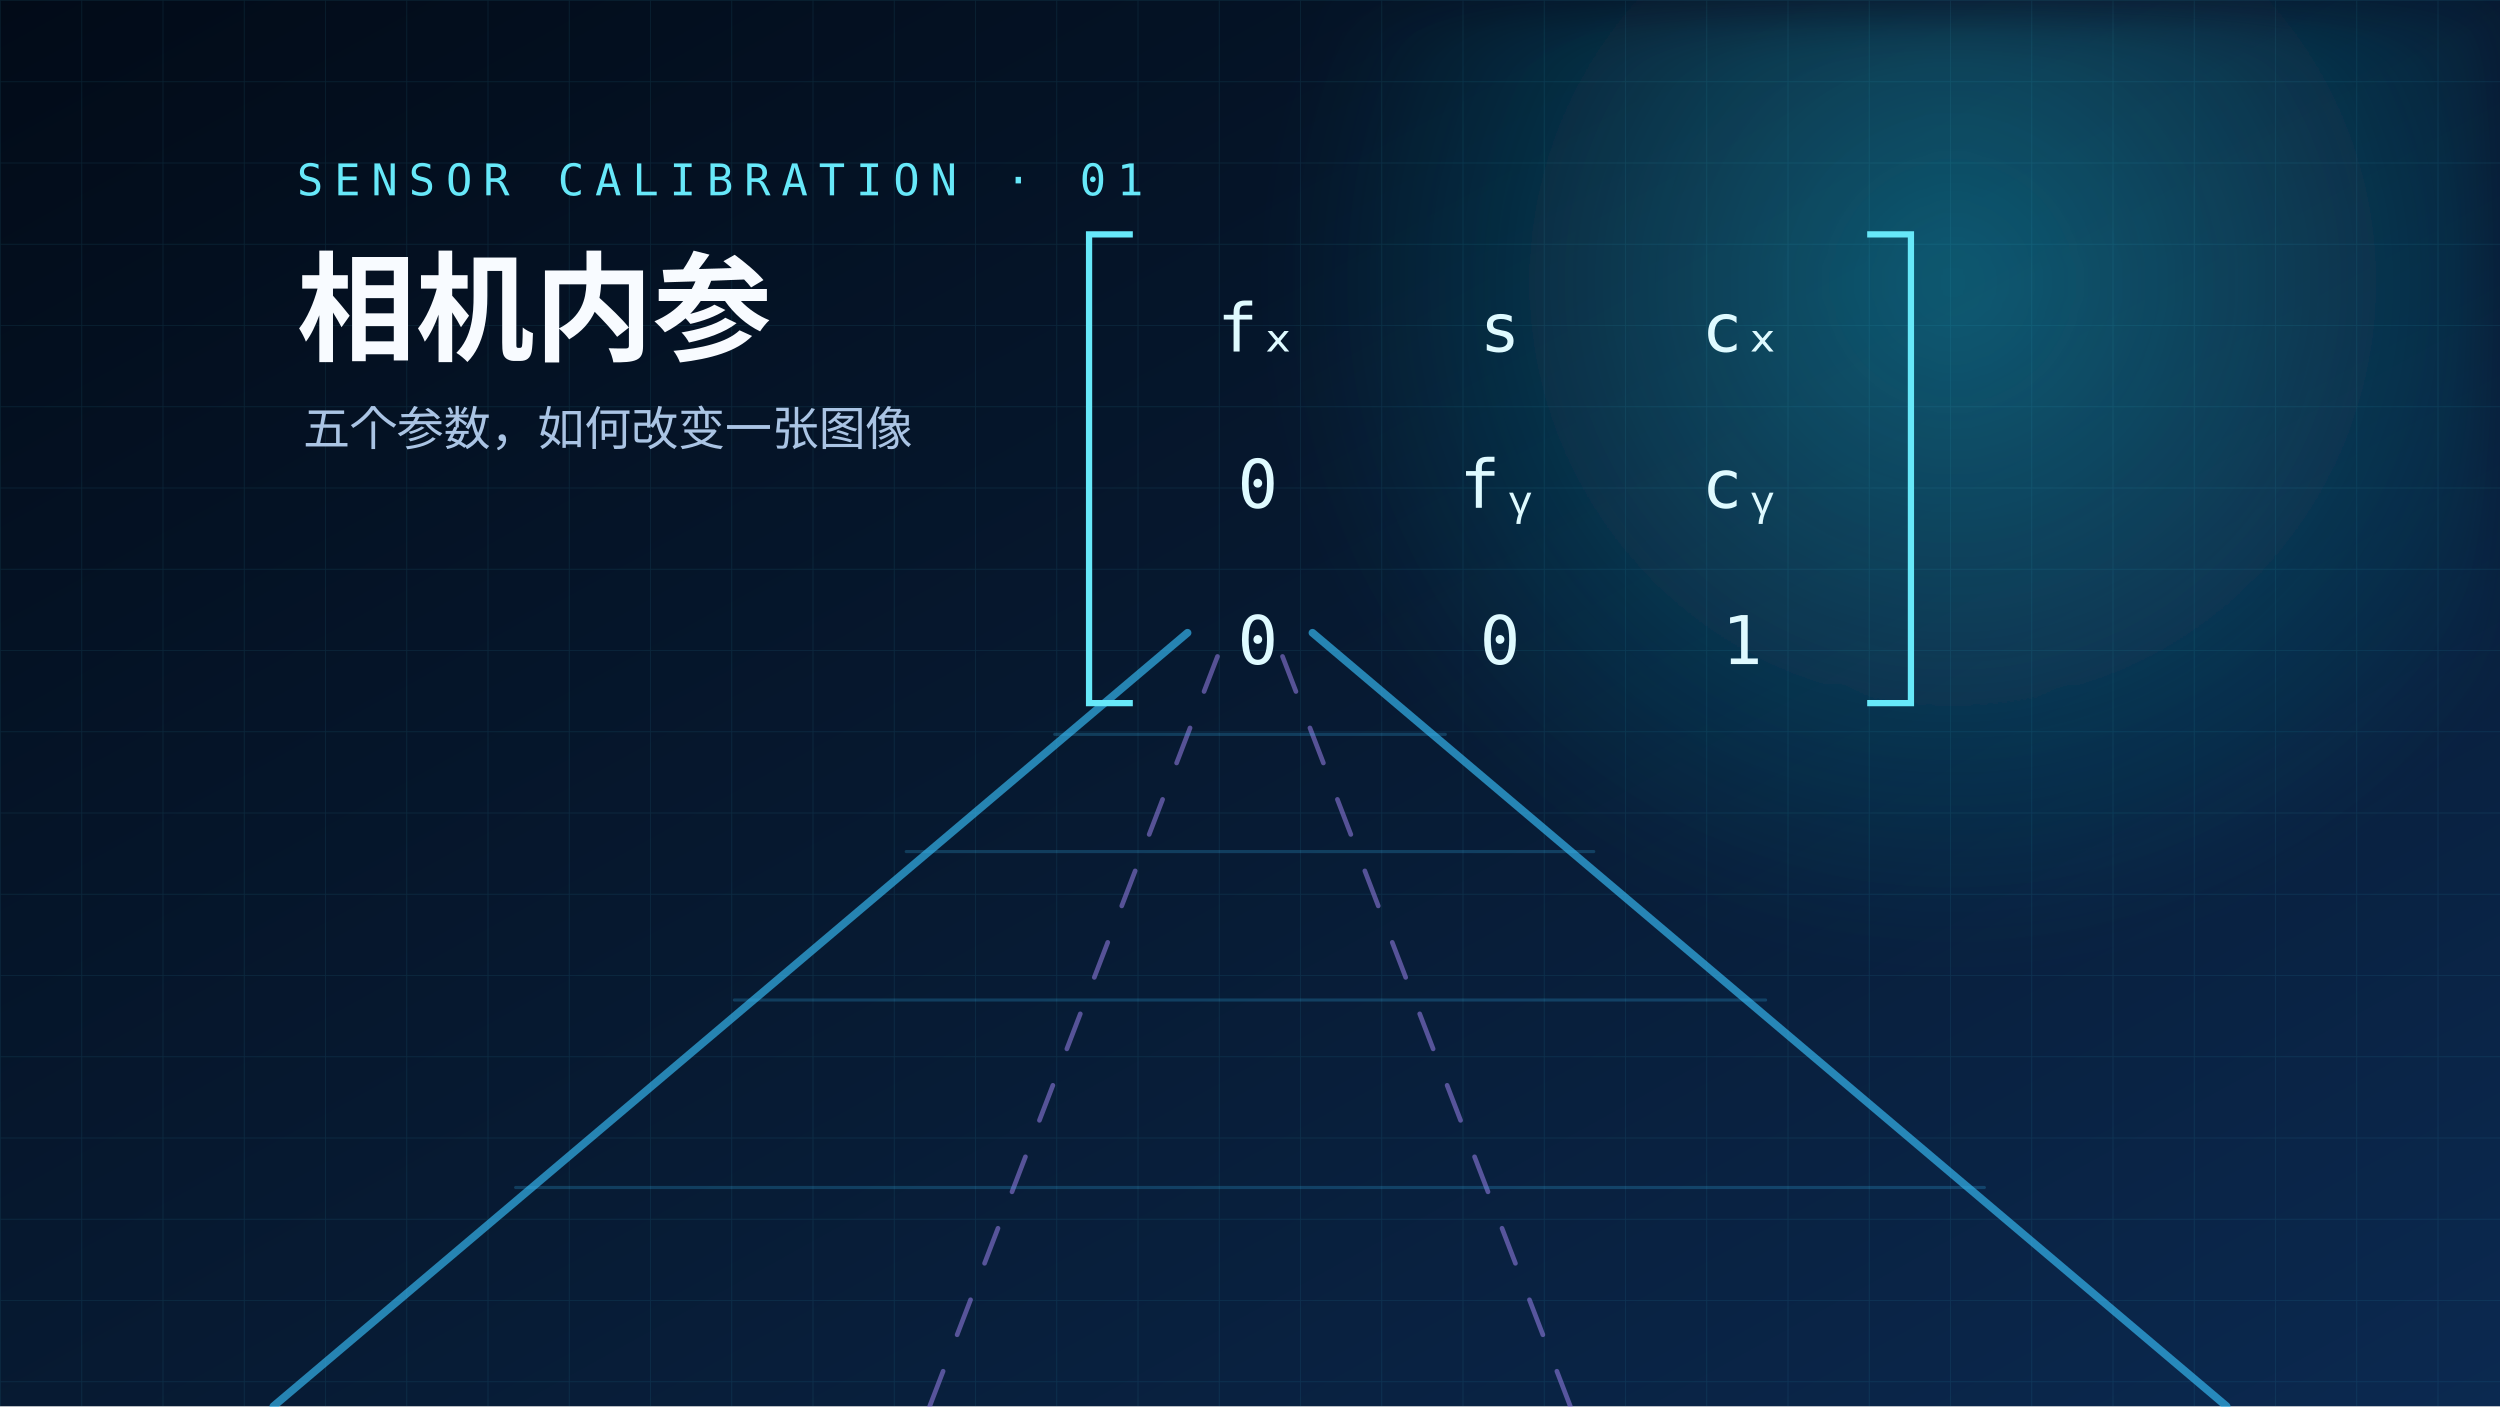
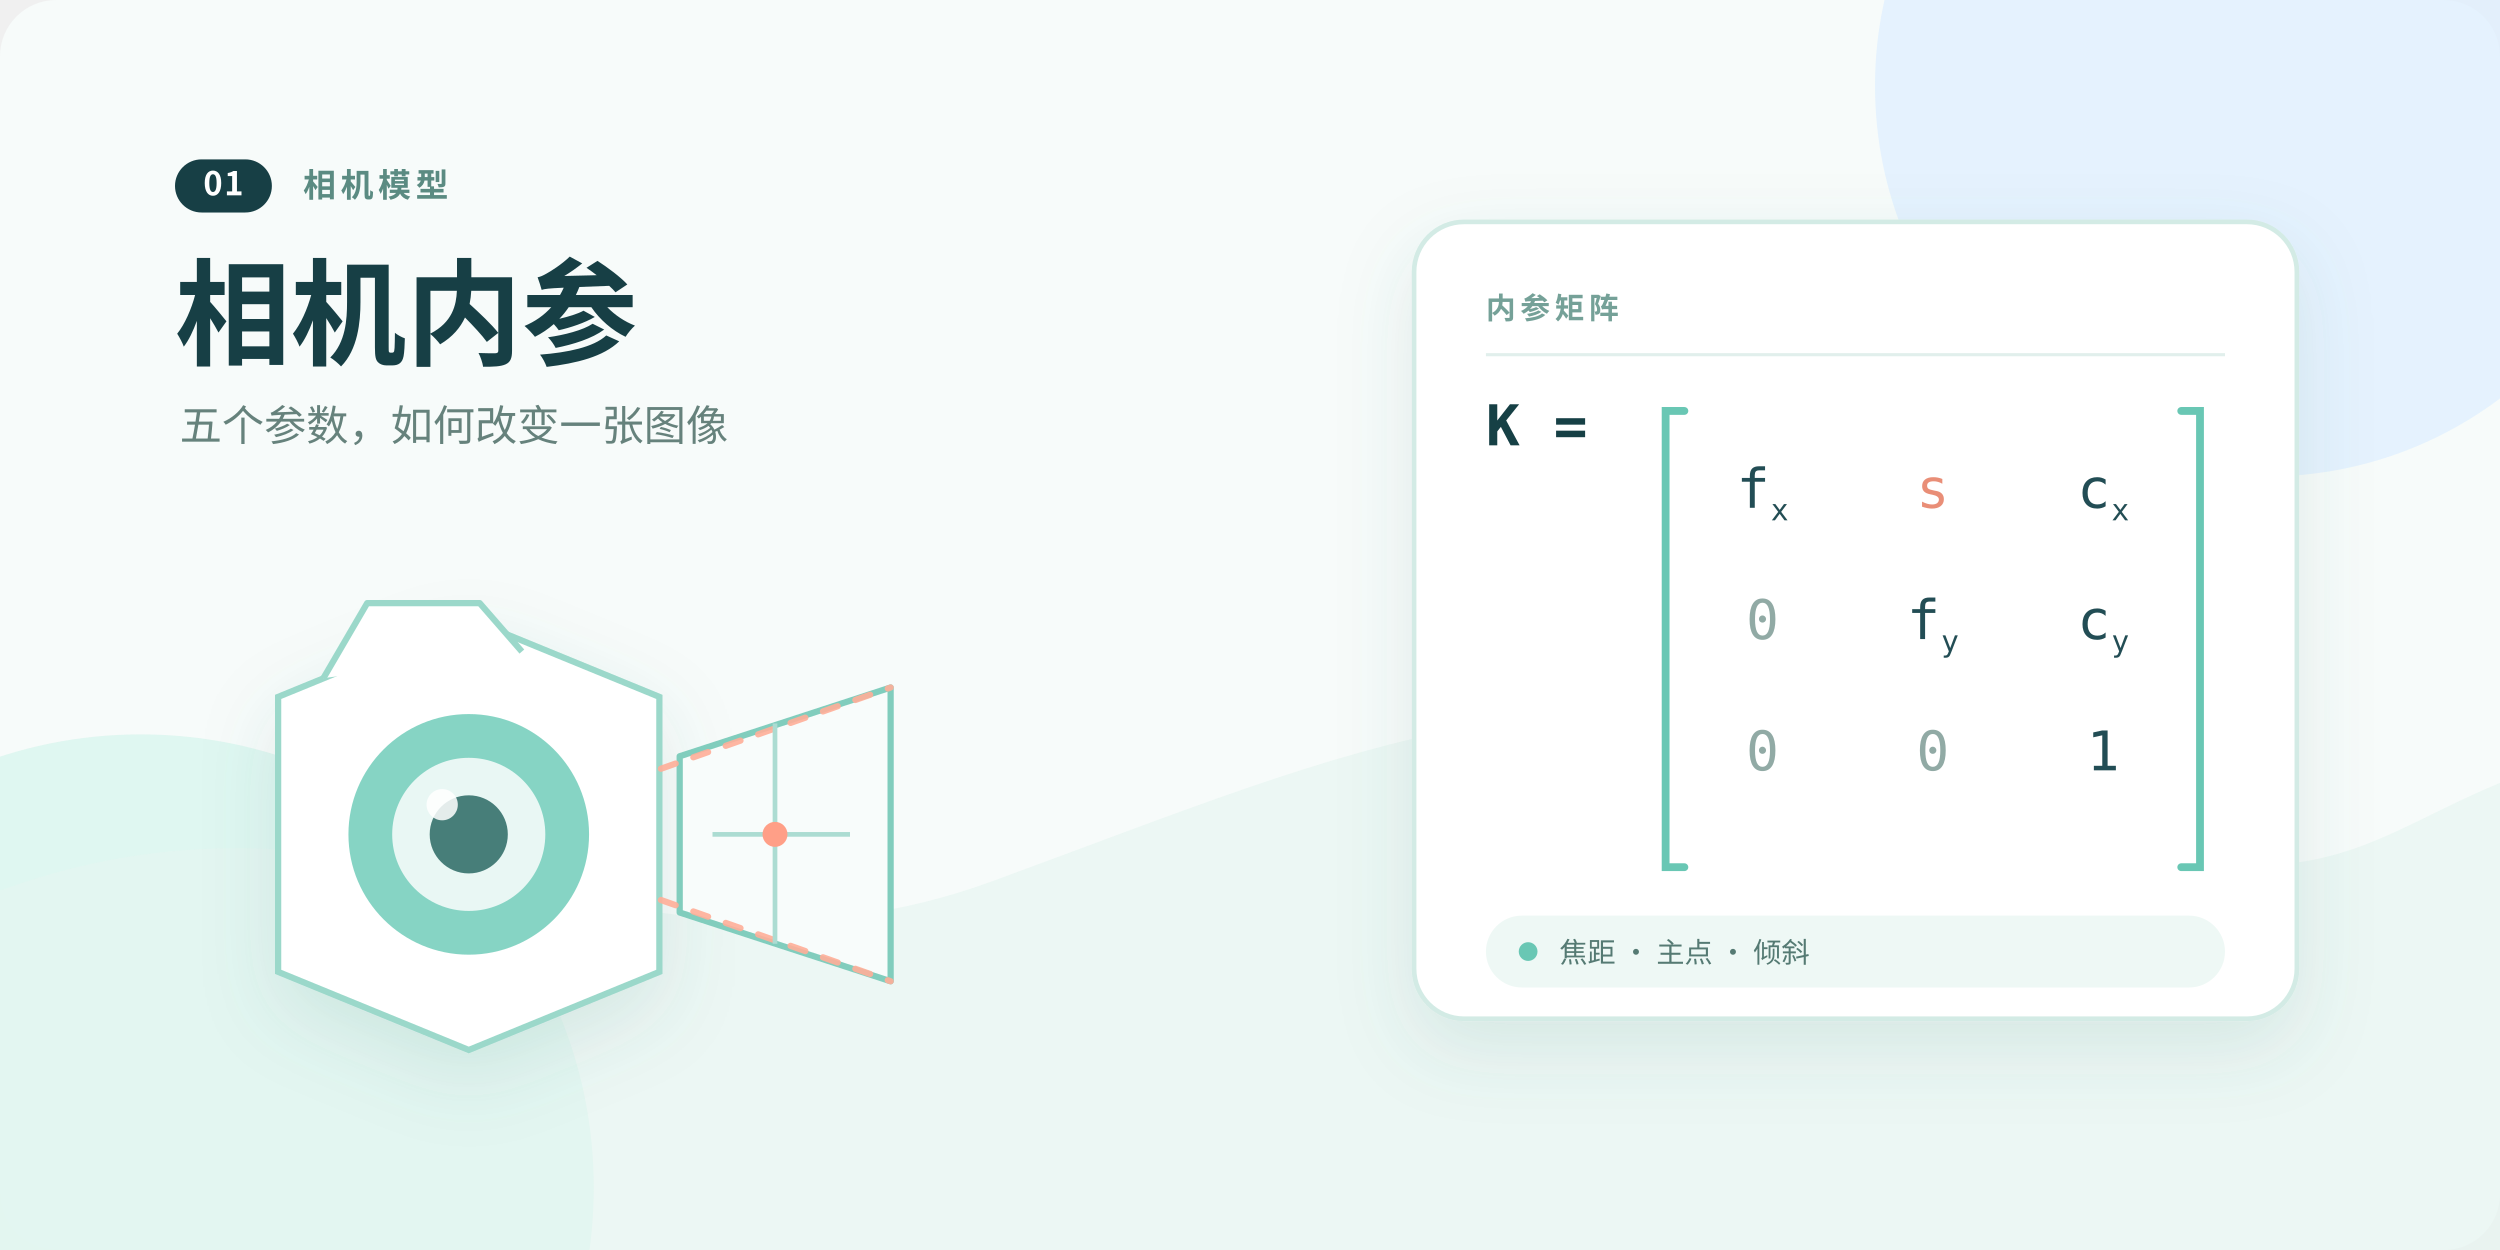
- <svg xmlns="http://www.w3.org/2000/svg" viewBox="0 0 1600 900" role="img" aria-labelledby="title desc">
+ <svg xmlns="http://www.w3.org/2000/svg" viewBox="0 0 1600 800" role="img" aria-labelledby="title desc">
  <defs>
-     <linearGradient id="bg" x1="0" y1="0" x2="1" y2="1">
-       <stop stop-color="#020b18" />
-       <stop offset=".55" stop-color="#071b34" />
-       <stop offset="1" stop-color="#0b2950" />
-     </linearGradient>
-     <radialGradient id="glow">
-       <stop stop-color="#22d3ee" stop-opacity=".35" />
-       <stop offset="1" stop-color="#22d3ee" stop-opacity="0" />
-     </radialGradient>
-     <pattern id="grid" width="52" height="52" patternUnits="userSpaceOnUse">
-       <path d="M52 0H0V52" fill="none" stroke="#45cfe8" stroke-opacity=".1" />
-     </pattern>
-     <filter id="blur">
-       <feGaussianBlur stdDeviation="22" />
+     <filter id="shadow" x="-20%" y="-25%" width="140%" height="160%">
+       <feDropShadow dx="0" dy="18" stdDeviation="24" flood-color="#4e7d73" flood-opacity=".13" />
    </filter>
  </defs>
-   <rect width="1600" height="900" fill="url(#bg)" />
-   <rect width="1600" height="900" fill="url(#grid)" />
-   <circle cx="1250" cy="180" r="430" fill="url(#glow)" filter="url(#blur)" />
-   <g fill="none" stroke-linecap="round">
-     <path d="M175 900 760 405M1425 900 840 405" stroke="#38bdf8" stroke-width="5" stroke-opacity=".65" />
-     <path d="M595 900 785 405M1005 900 815 405" stroke="#a78bfa" stroke-width="3" stroke-opacity=".5" stroke-dasharray="24 25" />
-     <path d="M330 760h940M470 640h660M580 545h440M675 470h250" stroke="#38bdf8" stroke-opacity=".22" stroke-width="2" />
+   <rect width="1600" height="800" rx="36" fill="#f7fbfa" />
+   <circle cx="1450" cy="55" r="250" fill="#deefff" opacity=".72" />
+   <circle cx="90" cy="760" r="290" fill="#ddf6ef" opacity=".9" />
+   <path d="M0 570C245 480 400 650 635 564S1015 407 1244 501s255 42 356 0v299H0Z" fill="#e5f5f0" opacity=".62" />
+   <g transform="translate(112 102)">
+     <g font-family="'Noto Sans CJK SC', 'Microsoft YaHei', sans-serif" font-size="21" font-weight="700" letter-spacing="3">
+       <rect width="62" height="34" rx="17" fill="#173f45" />
+       <text x="31" y="23" fill="#ffffff" text-anchor="middle" letter-spacing="1">01</text>
+       <text x="82" y="24" fill="#5b8b82">相机模型</text>
+     </g>
+     <text x="0" y="126" fill="#173f45" font-family="'Noto Sans CJK SC', 'Microsoft YaHei', sans-serif" font-size="74" font-weight="700">相机内参</text>
+     <text x="3" y="180" fill="#66827c" font-family="'Noto Sans CJK SC', 'Microsoft YaHei', sans-serif" font-size="27">五个参数，如何改变一张图像</text>
+     <g transform="translate(18 270)">
+       <path d="M48 74 170 24l122 50v176L170 300 48 250Z" fill="#ffffff" stroke="#9bd8ca" stroke-width="4" filter="url(#shadow)" />
+       <circle cx="170" cy="162" r="77" fill="#86d4c4" />
+       <circle cx="170" cy="162" r="49" fill="#ffffff" opacity=".82" />
+       <circle cx="170" cy="162" r="25" fill="#477e79" />
+       <circle cx="153" cy="143" r="10" fill="#ffffff" opacity=".85" />
+       <path d="M77 62 105 14h72l27 31" fill="#ffffff" stroke="#9bd8ca" stroke-width="4" stroke-linejoin="round" />
+       <path d="M305 112 440 68v188l-135-44Z" fill="#f8fcfb" stroke="#81cdbd" stroke-width="4" stroke-linejoin="round" />
+       <path d="m293 120 147-52M293 204l147 52" fill="none" stroke="#ffae98" stroke-width="4" stroke-linecap="round" stroke-dasharray="10 12" opacity=".9" />
+       <line x1="366" y1="91" x2="366" y2="232" stroke="#acdcd2" stroke-width="3" />
+       <line x1="326" y1="162" x2="414" y2="162" stroke="#acdcd2" stroke-width="3" />
+       <circle cx="366" cy="162" r="8" fill="#ff9f87" />
+     </g>
  </g>
-   <g transform="translate(190 125)">
-     <text x="0" y="0" fill="#67e8f9" font-family="ui-monospace, monospace" font-size="28" letter-spacing="7">SENSOR CALIBRATION · 01</text>
-     <text x="0" y="100" fill="#f8fbff" font-family="system-ui, sans-serif" font-size="76" font-weight="700">相机内参</text>
-     <text x="4" y="160" fill="#aac4e4" font-family="system-ui, sans-serif" font-size="30">五个参数，如何改变一张图像</text>
-   </g>
-   <g transform="translate(960 255)" fill="#dffaff" font-family="ui-monospace, monospace" font-size="43" text-anchor="middle">
-     <path d="M-235-105h-28v300h28M235-105h28v300h-28" fill="none" stroke="#67e8f9" stroke-width="4" />
-     <text x="-155" y="-30">fₓ</text>
-     <text x="0" y="-30">s</text>
-     <text x="155" y="-30">cₓ</text>
-     <text x="-155" y="70">0</text>
-     <text x="0" y="70">fᵧ</text>
-     <text x="155" y="70">cᵧ</text>
-     <text x="-155" y="170">0</text>
-     <text x="0" y="170">0</text>
-     <text x="155" y="170">1</text>
+   <g transform="translate(905 142)" filter="url(#shadow)">
+     <rect width="565" height="510" rx="32" fill="#ffffff" stroke="#d3ebe5" stroke-width="3" />
+     <g transform="translate(46 38)" font-family="ui-monospace, SFMono-Regular, Consolas, monospace">
+       <text x="0" y="24" fill="#75a198" font-family="'Noto Sans CJK SC', 'Microsoft YaHei', sans-serif" font-size="19" font-weight="700" letter-spacing="3">内参矩阵</text>
+       <line x1="0" y1="47" x2="473" y2="47" stroke="#e1efec" stroke-width="2" />
+       <text x="0" y="105" fill="#173f45" font-size="36" font-weight="700">K =</text>
+       <g transform="translate(115 83)" fill="#244e54" font-size="35" text-anchor="middle">
+         <path d="M12 0H0v292h12M330 0h12v292h-12" fill="none" stroke="#69c7b4" stroke-width="5" stroke-linecap="round" />
+         <text x="56" y="62">f</text>
+         <text x="73" y="70" font-size="19">x</text>
+         <text x="171" y="62" fill="#e98e77">s</text>
+         <text x="274" y="62">c</text>
+         <text x="291" y="70" font-size="19">x</text>
+         <text x="62" y="146" fill="#91aaa5">0</text>
+         <text x="165" y="146">f</text>
+         <text x="182" y="154" font-size="19">y</text>
+         <text x="274" y="146">c</text>
+         <text x="291" y="154" font-size="19">y</text>
+         <text x="62" y="230" fill="#91aaa5">0</text>
+         <text x="171" y="230" fill="#91aaa5">0</text>
+         <text x="280" y="230">1</text>
+       </g>
+       <g transform="translate(0 406)" font-family="'Noto Sans CJK SC', 'Microsoft YaHei', sans-serif">
+         <rect width="473" height="46" rx="23" fill="#eef8f5" />
+         <circle cx="27" cy="23" r="6" fill="#69c7b4" />
+         <text x="47" y="30" fill="#557a73" font-size="18">焦距 · 主点 · 倾斜</text>
+       </g>
+     </g>
  </g>
</svg>
